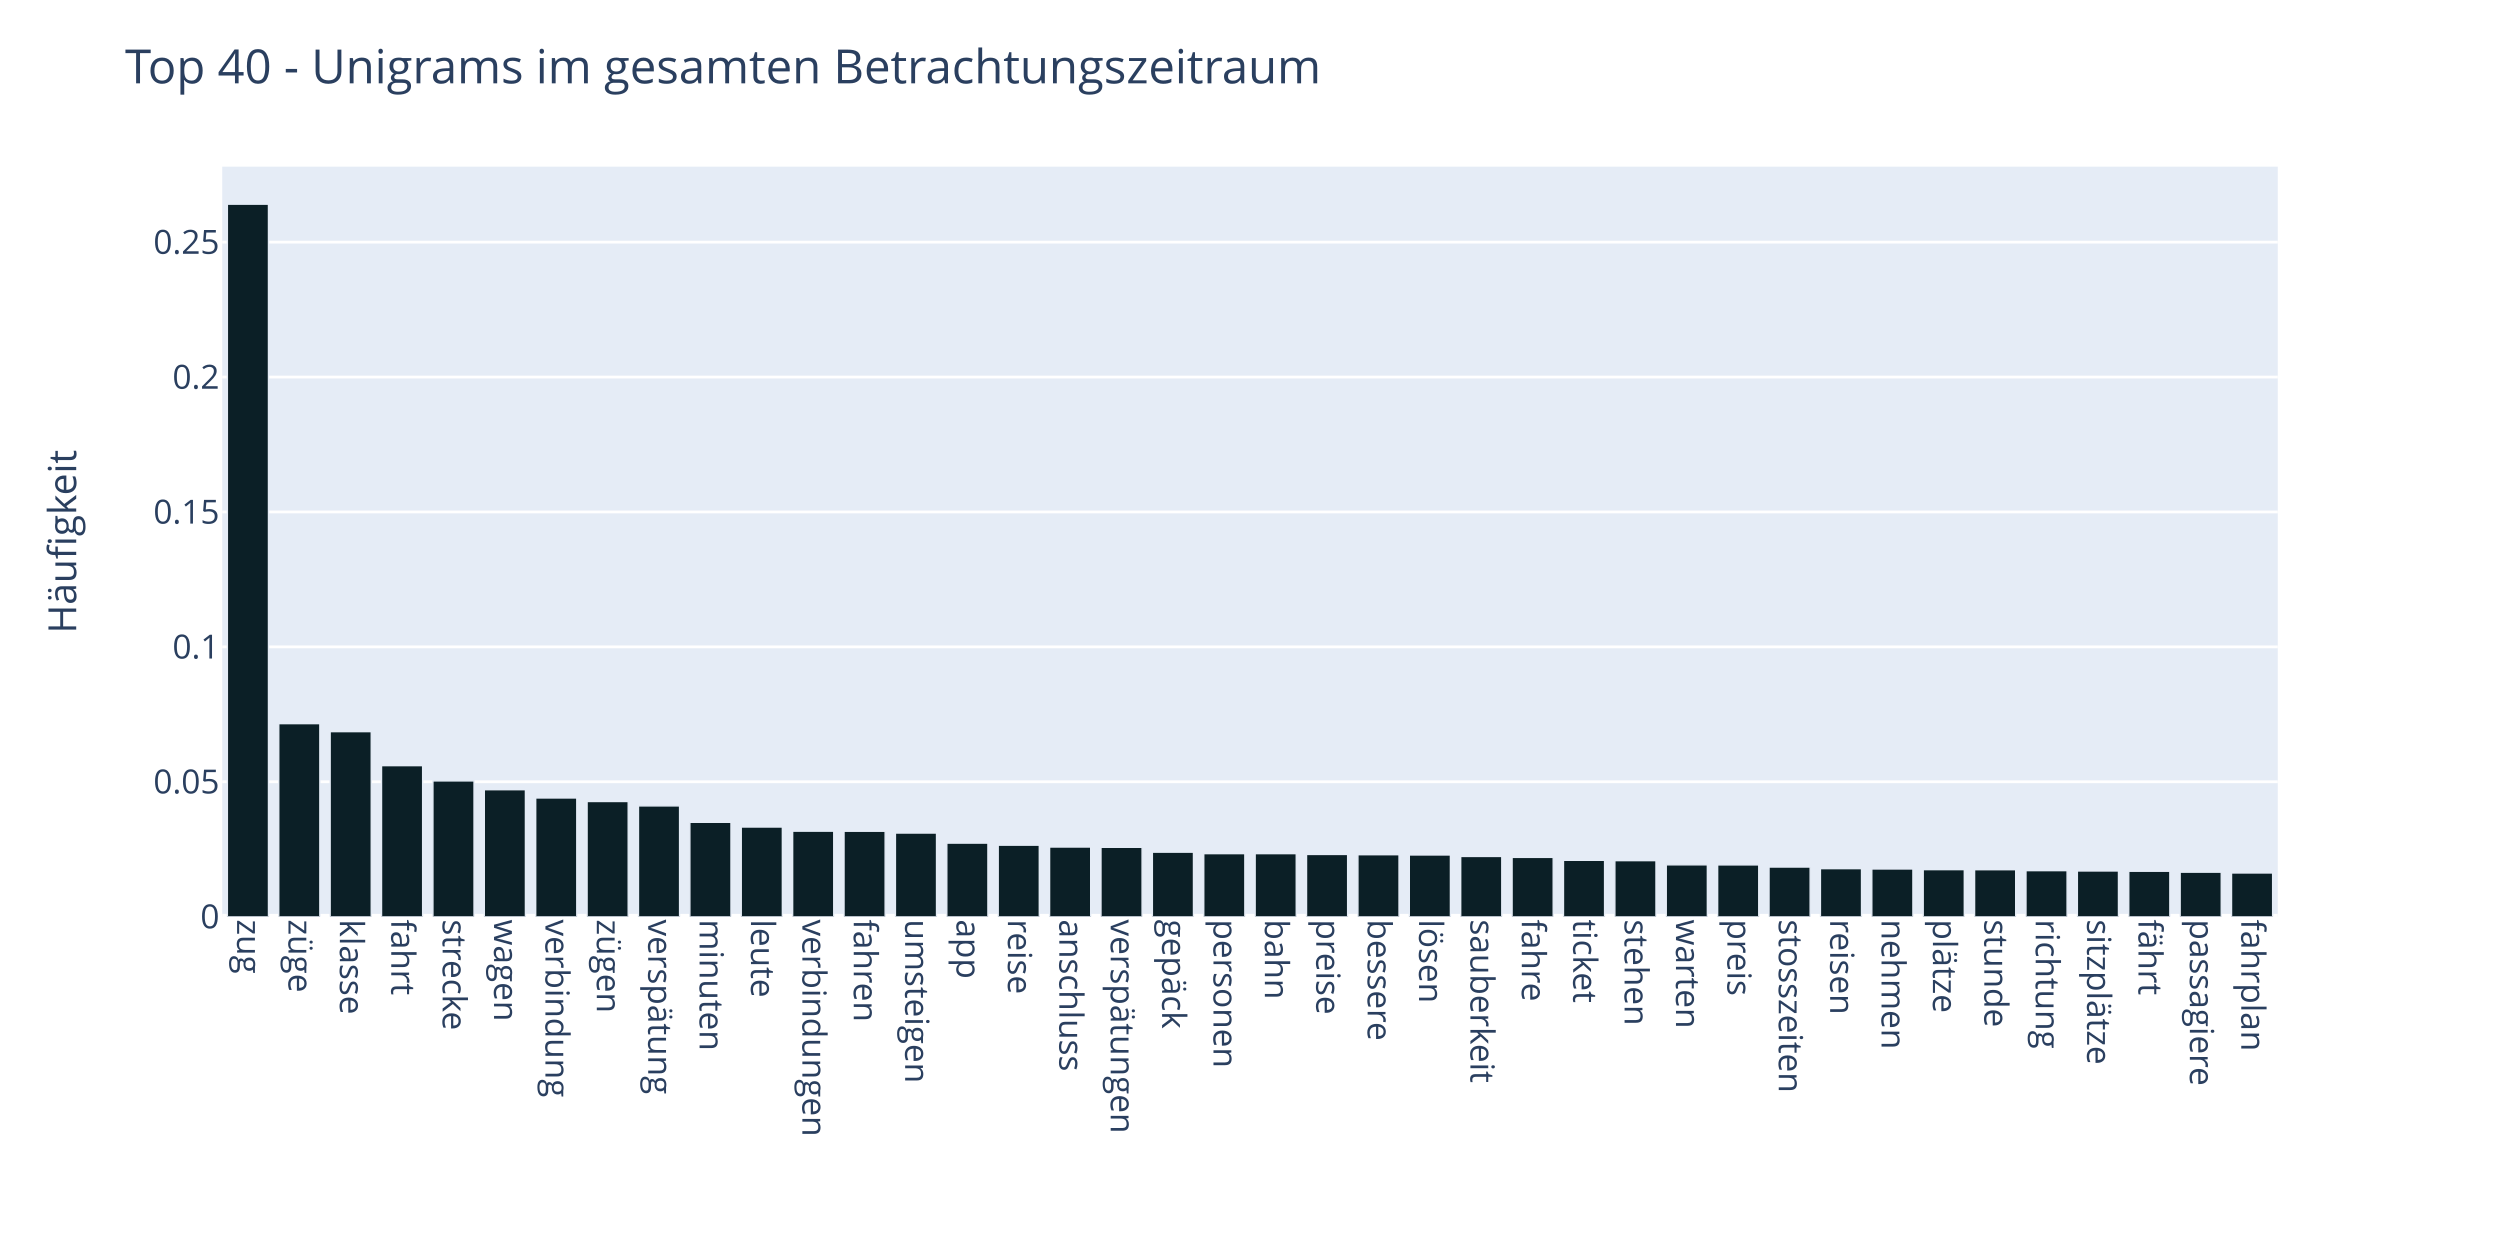
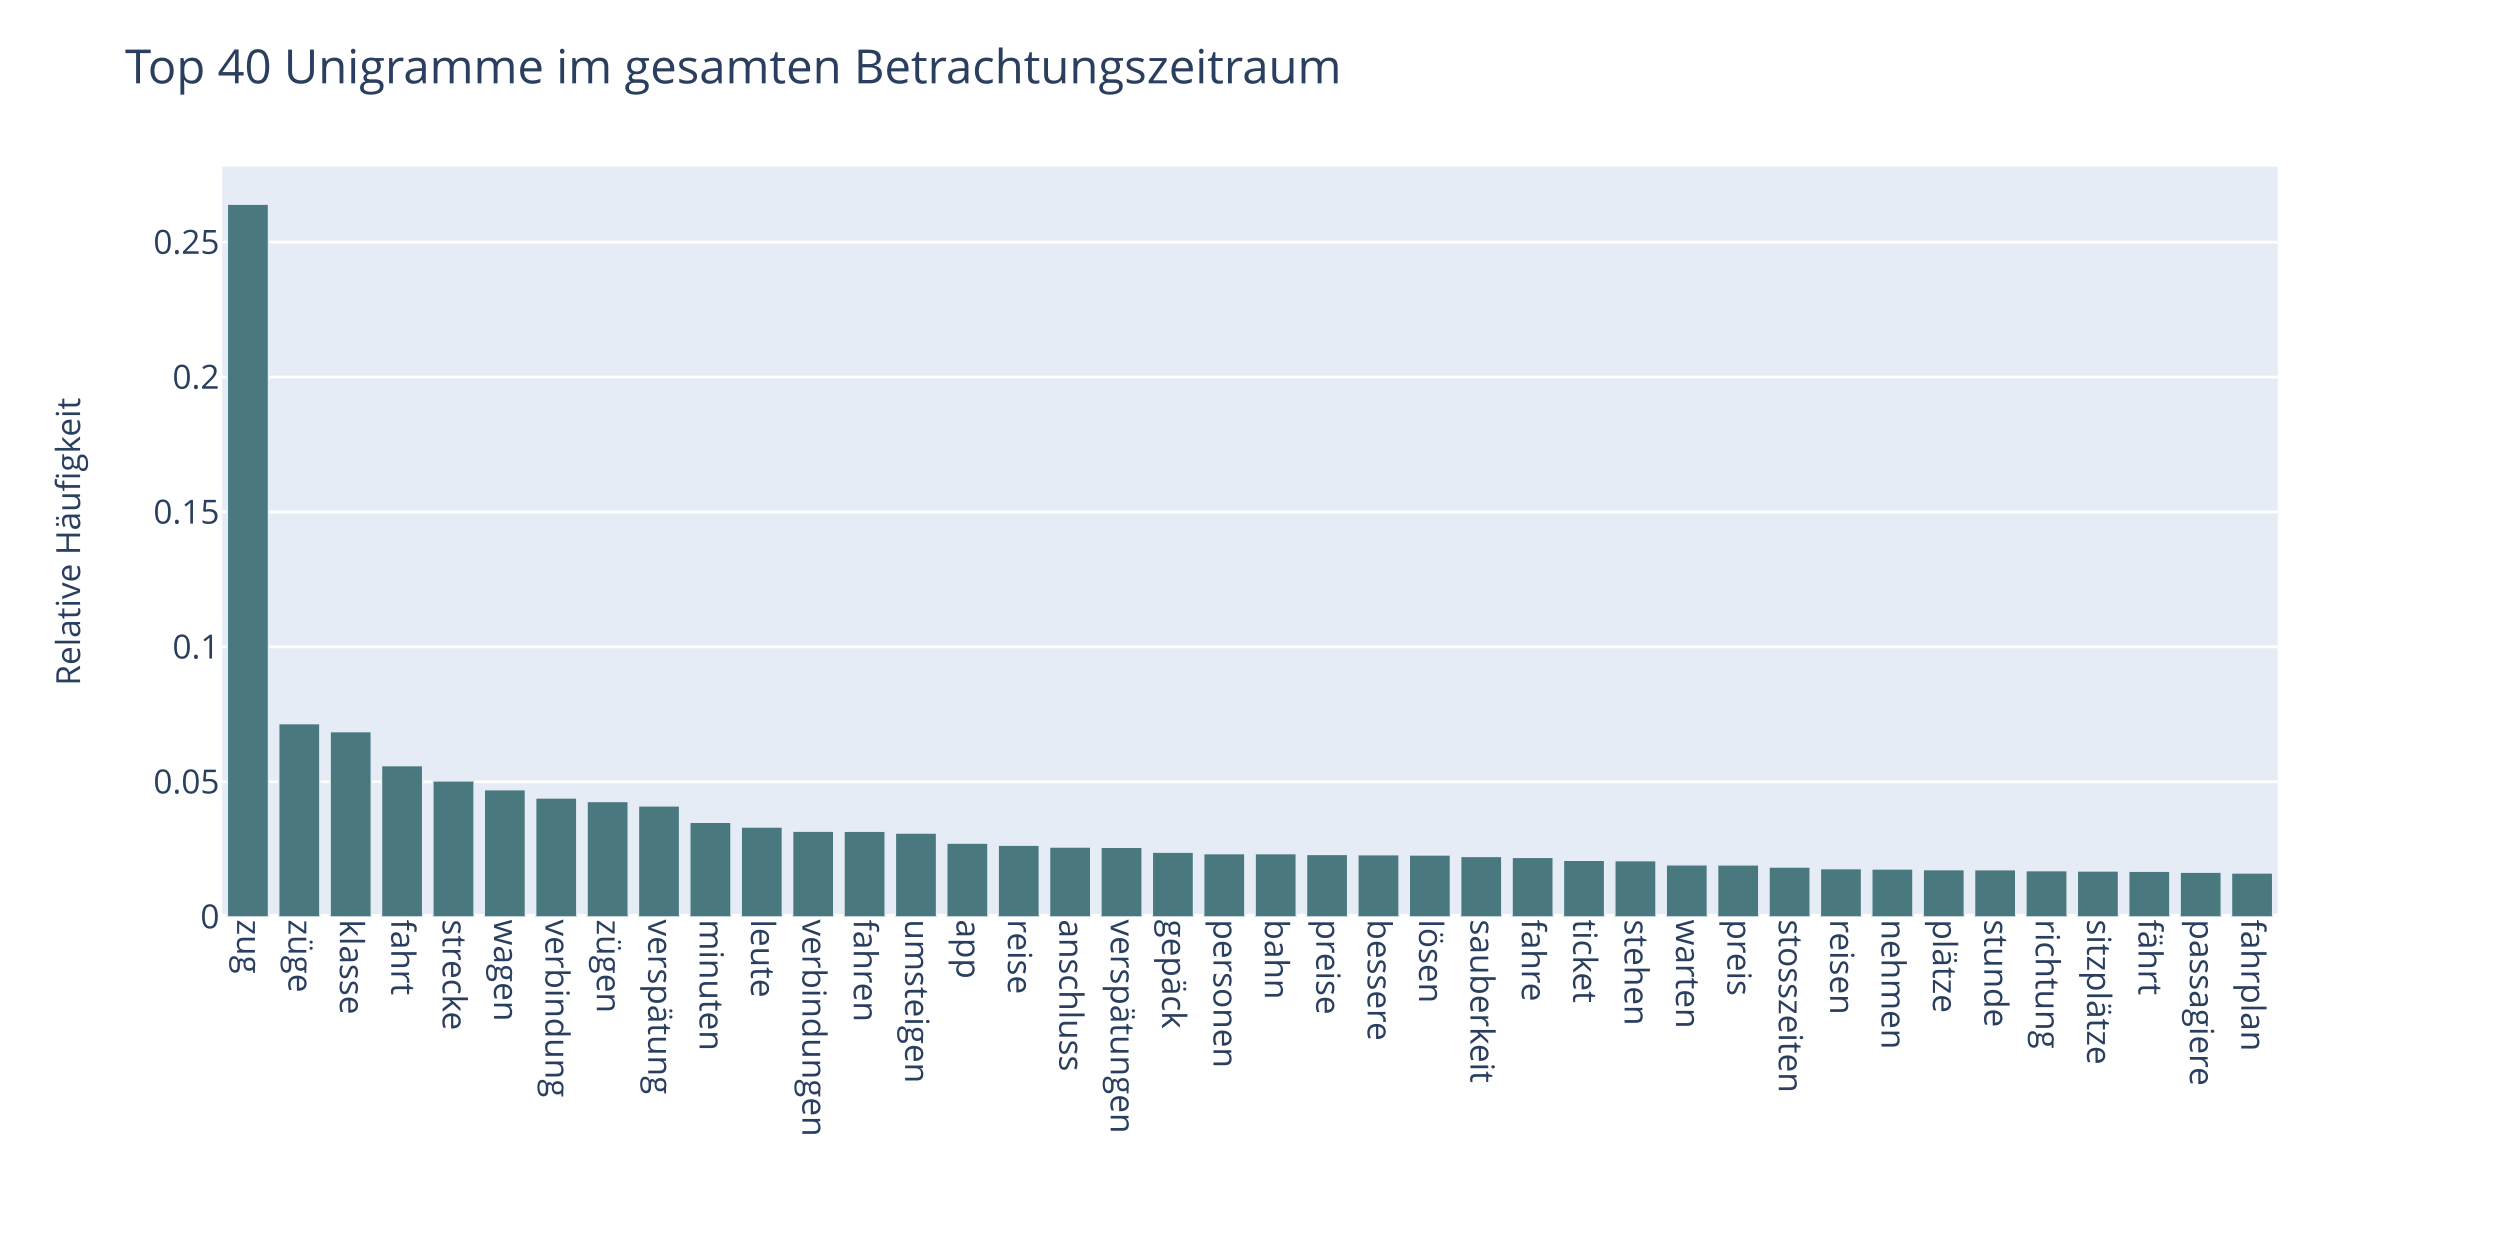
<svg xmlns="http://www.w3.org/2000/svg" class="main-svg" width="900" height="450" style="" viewBox="0 0 900 450">
  <rect x="0" y="0" width="900" height="450" style="fill: rgb(255, 255, 255); fill-opacity: 1;" />
-   <defs id="defs-1bec9d">
+   <defs id="defs-2e81b8">
    <g class="clips">
-       <clipPath id="clip1bec9dxyplot" class="plotclip">
+       <clipPath id="clip2e81b8xyplot" class="plotclip">
        <rect width="740" height="270" />
      </clipPath>
-       <clipPath class="axesclip" id="clip1bec9dx">
+       <clipPath class="axesclip" id="clip2e81b8x">
        <rect x="80" y="0" width="740" height="450" />
      </clipPath>
-       <clipPath class="axesclip" id="clip1bec9dy">
+       <clipPath class="axesclip" id="clip2e81b8y">
        <rect x="0" y="60" width="900" height="270" />
      </clipPath>
-       <clipPath class="axesclip" id="clip1bec9dxy">
+       <clipPath class="axesclip" id="clip2e81b8xy">
        <rect x="80" y="60" width="740" height="270" />
      </clipPath>
    </g>
    <g class="gradients" />
    <g class="patterns" />
  </defs>
  <g class="bglayer">
    <rect class="bg" x="80" y="60" width="740" height="270" style="fill: rgb(229, 236, 246); fill-opacity: 1; stroke-width: 0;" />
  </g>
  <g class="layer-below">
    <g class="imagelayer" />
    <g class="shapelayer" />
  </g>
  <g class="cartesianlayer">
    <g class="subplot xy">
      <g class="layer-subplot">
        <g class="shapelayer" />
        <g class="imagelayer" />
      </g>
      <g class="minor-gridlayer">
        <g class="x" />
        <g class="y" />
      </g>
      <g class="gridlayer">
        <g class="x" />
        <g class="y">
          <path class="ygrid crisp" transform="translate(0,281.43)" d="M80,0h740" style="stroke: rgb(255, 255, 255); stroke-opacity: 1; stroke-width: 1px;" />
          <path class="ygrid crisp" transform="translate(0,232.87)" d="M80,0h740" style="stroke: rgb(255, 255, 255); stroke-opacity: 1; stroke-width: 1px;" />
          <path class="ygrid crisp" transform="translate(0,184.3)" d="M80,0h740" style="stroke: rgb(255, 255, 255); stroke-opacity: 1; stroke-width: 1px;" />
          <path class="ygrid crisp" transform="translate(0,135.74)" d="M80,0h740" style="stroke: rgb(255, 255, 255); stroke-opacity: 1; stroke-width: 1px;" />
          <path class="ygrid crisp" transform="translate(0,87.17)" d="M80,0h740" style="stroke: rgb(255, 255, 255); stroke-opacity: 1; stroke-width: 1px;" />
        </g>
      </g>
      <g class="zerolinelayer">
        <path class="yzl zl crisp" transform="translate(0,330)" d="M80,0h740" style="stroke: rgb(255, 255, 255); stroke-opacity: 1; stroke-width: 2px;" />
      </g>
      <path class="xlines-below" />
      <path class="ylines-below" />
      <g class="overlines-below" />
      <g class="xaxislayer-below" />
      <g class="yaxislayer-below" />
      <g class="overaxes-below" />
-       <g class="plot" transform="translate(80,60)" clip-path="url(#clip1bec9dxyplot)">
+       <g class="plot" transform="translate(80,60)" clip-path="url(#clip2e81b8xyplot)">
        <g class="barlayer mlayer">
          <g class="trace bars" style="opacity: 1;">
            <g class="points">
              <g class="point">
-                 <path d="M1.85,270V13.5H16.65V270Z" style="vector-effect: non-scaling-stroke; opacity: 1; stroke-width: 0.5px; fill: rgb(11, 31, 38); fill-opacity: 1; stroke: rgb(229, 236, 246); stroke-opacity: 1;" />
-               </g>
-               <g class="point">
-                 <path d="M20.35,270V200.52H35.15V270Z" style="vector-effect: non-scaling-stroke; opacity: 1; stroke-width: 0.5px; fill: rgb(11, 31, 38); fill-opacity: 1; stroke: rgb(229, 236, 246); stroke-opacity: 1;" />
-               </g>
-               <g class="point">
-                 <path d="M38.85,270V203.38H53.65V270Z" style="vector-effect: non-scaling-stroke; opacity: 1; stroke-width: 0.5px; fill: rgb(11, 31, 38); fill-opacity: 1; stroke: rgb(229, 236, 246); stroke-opacity: 1;" />
-               </g>
-               <g class="point">
-                 <path d="M57.35,270V215.63H72.15V270Z" style="vector-effect: non-scaling-stroke; opacity: 1; stroke-width: 0.5px; fill: rgb(11, 31, 38); fill-opacity: 1; stroke: rgb(229, 236, 246); stroke-opacity: 1;" />
-               </g>
-               <g class="point">
-                 <path d="M75.85,270V221.12H90.65V270Z" style="vector-effect: non-scaling-stroke; opacity: 1; stroke-width: 0.5px; fill: rgb(11, 31, 38); fill-opacity: 1; stroke: rgb(229, 236, 246); stroke-opacity: 1;" />
-               </g>
-               <g class="point">
-                 <path d="M94.35,270V224.29H109.15V270Z" style="vector-effect: non-scaling-stroke; opacity: 1; stroke-width: 0.5px; fill: rgb(11, 31, 38); fill-opacity: 1; stroke: rgb(229, 236, 246); stroke-opacity: 1;" />
-               </g>
-               <g class="point">
-                 <path d="M112.85,270V227.27H127.65V270Z" style="vector-effect: non-scaling-stroke; opacity: 1; stroke-width: 0.5px; fill: rgb(11, 31, 38); fill-opacity: 1; stroke: rgb(229, 236, 246); stroke-opacity: 1;" />
-               </g>
-               <g class="point">
-                 <path d="M131.35,270V228.55H146.15V270Z" style="vector-effect: non-scaling-stroke; opacity: 1; stroke-width: 0.5px; fill: rgb(11, 31, 38); fill-opacity: 1; stroke: rgb(229, 236, 246); stroke-opacity: 1;" />
-               </g>
-               <g class="point">
-                 <path d="M149.85,270V230.12H164.65V270Z" style="vector-effect: non-scaling-stroke; opacity: 1; stroke-width: 0.5px; fill: rgb(11, 31, 38); fill-opacity: 1; stroke: rgb(229, 236, 246); stroke-opacity: 1;" />
-               </g>
-               <g class="point">
-                 <path d="M168.35,270V236.04H183.15V270Z" style="vector-effect: non-scaling-stroke; opacity: 1; stroke-width: 0.5px; fill: rgb(11, 31, 38); fill-opacity: 1; stroke: rgb(229, 236, 246); stroke-opacity: 1;" />
-               </g>
-               <g class="point">
-                 <path d="M186.85,270V237.73H201.65V270Z" style="vector-effect: non-scaling-stroke; opacity: 1; stroke-width: 0.5px; fill: rgb(11, 31, 38); fill-opacity: 1; stroke: rgb(229, 236, 246); stroke-opacity: 1;" />
-               </g>
-               <g class="point">
-                 <path d="M205.35,270V239.21H220.15V270Z" style="vector-effect: non-scaling-stroke; opacity: 1; stroke-width: 0.5px; fill: rgb(11, 31, 38); fill-opacity: 1; stroke: rgb(229, 236, 246); stroke-opacity: 1;" />
-               </g>
-               <g class="point">
-                 <path d="M223.85,270V239.25H238.65V270Z" style="vector-effect: non-scaling-stroke; opacity: 1; stroke-width: 0.5px; fill: rgb(11, 31, 38); fill-opacity: 1; stroke: rgb(229, 236, 246); stroke-opacity: 1;" />
-               </g>
-               <g class="point">
-                 <path d="M242.35,270V239.9H257.15V270Z" style="vector-effect: non-scaling-stroke; opacity: 1; stroke-width: 0.5px; fill: rgb(11, 31, 38); fill-opacity: 1; stroke: rgb(229, 236, 246); stroke-opacity: 1;" />
-               </g>
-               <g class="point">
-                 <path d="M260.85,270V243.52H275.65V270Z" style="vector-effect: non-scaling-stroke; opacity: 1; stroke-width: 0.5px; fill: rgb(11, 31, 38); fill-opacity: 1; stroke: rgb(229, 236, 246); stroke-opacity: 1;" />
-               </g>
-               <g class="point">
-                 <path d="M279.35,270V244.26H294.15V270Z" style="vector-effect: non-scaling-stroke; opacity: 1; stroke-width: 0.5px; fill: rgb(11, 31, 38); fill-opacity: 1; stroke: rgb(229, 236, 246); stroke-opacity: 1;" />
-               </g>
-               <g class="point">
-                 <path d="M297.85,270V244.93H312.65V270Z" style="vector-effect: non-scaling-stroke; opacity: 1; stroke-width: 0.5px; fill: rgb(11, 31, 38); fill-opacity: 1; stroke: rgb(229, 236, 246); stroke-opacity: 1;" />
-               </g>
-               <g class="point">
-                 <path d="M316.35,270V245.02H331.15V270Z" style="vector-effect: non-scaling-stroke; opacity: 1; stroke-width: 0.5px; fill: rgb(11, 31, 38); fill-opacity: 1; stroke: rgb(229, 236, 246); stroke-opacity: 1;" />
-               </g>
-               <g class="point">
-                 <path d="M334.85,270V246.77H349.65V270Z" style="vector-effect: non-scaling-stroke; opacity: 1; stroke-width: 0.5px; fill: rgb(11, 31, 38); fill-opacity: 1; stroke: rgb(229, 236, 246); stroke-opacity: 1;" />
-               </g>
-               <g class="point">
-                 <path d="M353.35,270V247.3H368.15V270Z" style="vector-effect: non-scaling-stroke; opacity: 1; stroke-width: 0.5px; fill: rgb(11, 31, 38); fill-opacity: 1; stroke: rgb(229, 236, 246); stroke-opacity: 1;" />
-               </g>
-               <g class="point">
-                 <path d="M371.85,270V247.31H386.65V270Z" style="vector-effect: non-scaling-stroke; opacity: 1; stroke-width: 0.5px; fill: rgb(11, 31, 38); fill-opacity: 1; stroke: rgb(229, 236, 246); stroke-opacity: 1;" />
-               </g>
-               <g class="point">
-                 <path d="M390.35,270V247.6H405.15V270Z" style="vector-effect: non-scaling-stroke; opacity: 1; stroke-width: 0.5px; fill: rgb(11, 31, 38); fill-opacity: 1; stroke: rgb(229, 236, 246); stroke-opacity: 1;" />
-               </g>
-               <g class="point">
-                 <path d="M408.85,270V247.69H423.65V270Z" style="vector-effect: non-scaling-stroke; opacity: 1; stroke-width: 0.5px; fill: rgb(11, 31, 38); fill-opacity: 1; stroke: rgb(229, 236, 246); stroke-opacity: 1;" />
-               </g>
-               <g class="point">
-                 <path d="M427.35,270V247.79H442.15V270Z" style="vector-effect: non-scaling-stroke; opacity: 1; stroke-width: 0.5px; fill: rgb(11, 31, 38); fill-opacity: 1; stroke: rgb(229, 236, 246); stroke-opacity: 1;" />
-               </g>
-               <g class="point">
-                 <path d="M445.85,270V248.32H460.65V270Z" style="vector-effect: non-scaling-stroke; opacity: 1; stroke-width: 0.5px; fill: rgb(11, 31, 38); fill-opacity: 1; stroke: rgb(229, 236, 246); stroke-opacity: 1;" />
-               </g>
-               <g class="point">
-                 <path d="M464.35,270V248.66H479.15V270Z" style="vector-effect: non-scaling-stroke; opacity: 1; stroke-width: 0.5px; fill: rgb(11, 31, 38); fill-opacity: 1; stroke: rgb(229, 236, 246); stroke-opacity: 1;" />
-               </g>
-               <g class="point">
-                 <path d="M482.85,270V249.71H497.65V270Z" style="vector-effect: non-scaling-stroke; opacity: 1; stroke-width: 0.5px; fill: rgb(11, 31, 38); fill-opacity: 1; stroke: rgb(229, 236, 246); stroke-opacity: 1;" />
-               </g>
-               <g class="point">
-                 <path d="M501.35,270V249.83H516.15V270Z" style="vector-effect: non-scaling-stroke; opacity: 1; stroke-width: 0.5px; fill: rgb(11, 31, 38); fill-opacity: 1; stroke: rgb(229, 236, 246); stroke-opacity: 1;" />
-               </g>
-               <g class="point">
-                 <path d="M519.85,270V251.33H534.65V270Z" style="vector-effect: non-scaling-stroke; opacity: 1; stroke-width: 0.5px; fill: rgb(11, 31, 38); fill-opacity: 1; stroke: rgb(229, 236, 246); stroke-opacity: 1;" />
-               </g>
-               <g class="point">
-                 <path d="M538.35,270V251.37H553.15V270Z" style="vector-effect: non-scaling-stroke; opacity: 1; stroke-width: 0.5px; fill: rgb(11, 31, 38); fill-opacity: 1; stroke: rgb(229, 236, 246); stroke-opacity: 1;" />
-               </g>
-               <g class="point">
-                 <path d="M556.85,270V252.14H571.65V270Z" style="vector-effect: non-scaling-stroke; opacity: 1; stroke-width: 0.5px; fill: rgb(11, 31, 38); fill-opacity: 1; stroke: rgb(229, 236, 246); stroke-opacity: 1;" />
-               </g>
-               <g class="point">
-                 <path d="M575.35,270V252.72H590.15V270Z" style="vector-effect: non-scaling-stroke; opacity: 1; stroke-width: 0.5px; fill: rgb(11, 31, 38); fill-opacity: 1; stroke: rgb(229, 236, 246); stroke-opacity: 1;" />
-               </g>
-               <g class="point">
-                 <path d="M593.85,270V252.84H608.65V270Z" style="vector-effect: non-scaling-stroke; opacity: 1; stroke-width: 0.5px; fill: rgb(11, 31, 38); fill-opacity: 1; stroke: rgb(229, 236, 246); stroke-opacity: 1;" />
-               </g>
-               <g class="point">
-                 <path d="M612.35,270V253.08H627.15V270Z" style="vector-effect: non-scaling-stroke; opacity: 1; stroke-width: 0.5px; fill: rgb(11, 31, 38); fill-opacity: 1; stroke: rgb(229, 236, 246); stroke-opacity: 1;" />
-               </g>
-               <g class="point">
-                 <path d="M630.85,270V253.09H645.65V270Z" style="vector-effect: non-scaling-stroke; opacity: 1; stroke-width: 0.5px; fill: rgb(11, 31, 38); fill-opacity: 1; stroke: rgb(229, 236, 246); stroke-opacity: 1;" />
-               </g>
-               <g class="point">
-                 <path d="M649.35,270V253.43H664.15V270Z" style="vector-effect: non-scaling-stroke; opacity: 1; stroke-width: 0.5px; fill: rgb(11, 31, 38); fill-opacity: 1; stroke: rgb(229, 236, 246); stroke-opacity: 1;" />
-               </g>
-               <g class="point">
-                 <path d="M667.85,270V253.56H682.65V270Z" style="vector-effect: non-scaling-stroke; opacity: 1; stroke-width: 0.5px; fill: rgb(11, 31, 38); fill-opacity: 1; stroke: rgb(229, 236, 246); stroke-opacity: 1;" />
-               </g>
-               <g class="point">
-                 <path d="M686.35,270V253.65H701.15V270Z" style="vector-effect: non-scaling-stroke; opacity: 1; stroke-width: 0.5px; fill: rgb(11, 31, 38); fill-opacity: 1; stroke: rgb(229, 236, 246); stroke-opacity: 1;" />
-               </g>
-               <g class="point">
-                 <path d="M704.85,270V253.98H719.65V270Z" style="vector-effect: non-scaling-stroke; opacity: 1; stroke-width: 0.5px; fill: rgb(11, 31, 38); fill-opacity: 1; stroke: rgb(229, 236, 246); stroke-opacity: 1;" />
-               </g>
-               <g class="point">
-                 <path d="M723.35,270V254.27H738.15V270Z" style="vector-effect: non-scaling-stroke; opacity: 1; stroke-width: 0.5px; fill: rgb(11, 31, 38); fill-opacity: 1; stroke: rgb(229, 236, 246); stroke-opacity: 1;" />
+                 <path d="M1.85,270V13.5H16.65V270Z" style="vector-effect: non-scaling-stroke; opacity: 1; stroke-width: 0.5px; fill: rgb(73, 120, 127); fill-opacity: 1; stroke: rgb(229, 236, 246); stroke-opacity: 1;" />
+               </g>
+               <g class="point">
+                 <path d="M20.35,270V200.52H35.15V270Z" style="vector-effect: non-scaling-stroke; opacity: 1; stroke-width: 0.5px; fill: rgb(73, 120, 127); fill-opacity: 1; stroke: rgb(229, 236, 246); stroke-opacity: 1;" />
+               </g>
+               <g class="point">
+                 <path d="M38.85,270V203.38H53.65V270Z" style="vector-effect: non-scaling-stroke; opacity: 1; stroke-width: 0.5px; fill: rgb(73, 120, 127); fill-opacity: 1; stroke: rgb(229, 236, 246); stroke-opacity: 1;" />
+               </g>
+               <g class="point">
+                 <path d="M57.35,270V215.63H72.15V270Z" style="vector-effect: non-scaling-stroke; opacity: 1; stroke-width: 0.5px; fill: rgb(73, 120, 127); fill-opacity: 1; stroke: rgb(229, 236, 246); stroke-opacity: 1;" />
+               </g>
+               <g class="point">
+                 <path d="M75.85,270V221.12H90.65V270Z" style="vector-effect: non-scaling-stroke; opacity: 1; stroke-width: 0.5px; fill: rgb(73, 120, 127); fill-opacity: 1; stroke: rgb(229, 236, 246); stroke-opacity: 1;" />
+               </g>
+               <g class="point">
+                 <path d="M94.35,270V224.29H109.15V270Z" style="vector-effect: non-scaling-stroke; opacity: 1; stroke-width: 0.5px; fill: rgb(73, 120, 127); fill-opacity: 1; stroke: rgb(229, 236, 246); stroke-opacity: 1;" />
+               </g>
+               <g class="point">
+                 <path d="M112.85,270V227.27H127.65V270Z" style="vector-effect: non-scaling-stroke; opacity: 1; stroke-width: 0.5px; fill: rgb(73, 120, 127); fill-opacity: 1; stroke: rgb(229, 236, 246); stroke-opacity: 1;" />
+               </g>
+               <g class="point">
+                 <path d="M131.35,270V228.55H146.15V270Z" style="vector-effect: non-scaling-stroke; opacity: 1; stroke-width: 0.5px; fill: rgb(73, 120, 127); fill-opacity: 1; stroke: rgb(229, 236, 246); stroke-opacity: 1;" />
+               </g>
+               <g class="point">
+                 <path d="M149.85,270V230.12H164.65V270Z" style="vector-effect: non-scaling-stroke; opacity: 1; stroke-width: 0.5px; fill: rgb(73, 120, 127); fill-opacity: 1; stroke: rgb(229, 236, 246); stroke-opacity: 1;" />
+               </g>
+               <g class="point">
+                 <path d="M168.35,270V236.04H183.15V270Z" style="vector-effect: non-scaling-stroke; opacity: 1; stroke-width: 0.5px; fill: rgb(73, 120, 127); fill-opacity: 1; stroke: rgb(229, 236, 246); stroke-opacity: 1;" />
+               </g>
+               <g class="point">
+                 <path d="M186.85,270V237.73H201.65V270Z" style="vector-effect: non-scaling-stroke; opacity: 1; stroke-width: 0.5px; fill: rgb(73, 120, 127); fill-opacity: 1; stroke: rgb(229, 236, 246); stroke-opacity: 1;" />
+               </g>
+               <g class="point">
+                 <path d="M205.35,270V239.21H220.15V270Z" style="vector-effect: non-scaling-stroke; opacity: 1; stroke-width: 0.5px; fill: rgb(73, 120, 127); fill-opacity: 1; stroke: rgb(229, 236, 246); stroke-opacity: 1;" />
+               </g>
+               <g class="point">
+                 <path d="M223.85,270V239.25H238.65V270Z" style="vector-effect: non-scaling-stroke; opacity: 1; stroke-width: 0.5px; fill: rgb(73, 120, 127); fill-opacity: 1; stroke: rgb(229, 236, 246); stroke-opacity: 1;" />
+               </g>
+               <g class="point">
+                 <path d="M242.35,270V239.9H257.15V270Z" style="vector-effect: non-scaling-stroke; opacity: 1; stroke-width: 0.5px; fill: rgb(73, 120, 127); fill-opacity: 1; stroke: rgb(229, 236, 246); stroke-opacity: 1;" />
+               </g>
+               <g class="point">
+                 <path d="M260.85,270V243.52H275.65V270Z" style="vector-effect: non-scaling-stroke; opacity: 1; stroke-width: 0.5px; fill: rgb(73, 120, 127); fill-opacity: 1; stroke: rgb(229, 236, 246); stroke-opacity: 1;" />
+               </g>
+               <g class="point">
+                 <path d="M279.35,270V244.26H294.15V270Z" style="vector-effect: non-scaling-stroke; opacity: 1; stroke-width: 0.5px; fill: rgb(73, 120, 127); fill-opacity: 1; stroke: rgb(229, 236, 246); stroke-opacity: 1;" />
+               </g>
+               <g class="point">
+                 <path d="M297.85,270V244.93H312.65V270Z" style="vector-effect: non-scaling-stroke; opacity: 1; stroke-width: 0.5px; fill: rgb(73, 120, 127); fill-opacity: 1; stroke: rgb(229, 236, 246); stroke-opacity: 1;" />
+               </g>
+               <g class="point">
+                 <path d="M316.35,270V245.02H331.15V270Z" style="vector-effect: non-scaling-stroke; opacity: 1; stroke-width: 0.5px; fill: rgb(73, 120, 127); fill-opacity: 1; stroke: rgb(229, 236, 246); stroke-opacity: 1;" />
+               </g>
+               <g class="point">
+                 <path d="M334.85,270V246.77H349.65V270Z" style="vector-effect: non-scaling-stroke; opacity: 1; stroke-width: 0.5px; fill: rgb(73, 120, 127); fill-opacity: 1; stroke: rgb(229, 236, 246); stroke-opacity: 1;" />
+               </g>
+               <g class="point">
+                 <path d="M353.35,270V247.3H368.15V270Z" style="vector-effect: non-scaling-stroke; opacity: 1; stroke-width: 0.5px; fill: rgb(73, 120, 127); fill-opacity: 1; stroke: rgb(229, 236, 246); stroke-opacity: 1;" />
+               </g>
+               <g class="point">
+                 <path d="M371.85,270V247.31H386.65V270Z" style="vector-effect: non-scaling-stroke; opacity: 1; stroke-width: 0.5px; fill: rgb(73, 120, 127); fill-opacity: 1; stroke: rgb(229, 236, 246); stroke-opacity: 1;" />
+               </g>
+               <g class="point">
+                 <path d="M390.35,270V247.6H405.15V270Z" style="vector-effect: non-scaling-stroke; opacity: 1; stroke-width: 0.5px; fill: rgb(73, 120, 127); fill-opacity: 1; stroke: rgb(229, 236, 246); stroke-opacity: 1;" />
+               </g>
+               <g class="point">
+                 <path d="M408.85,270V247.69H423.65V270Z" style="vector-effect: non-scaling-stroke; opacity: 1; stroke-width: 0.5px; fill: rgb(73, 120, 127); fill-opacity: 1; stroke: rgb(229, 236, 246); stroke-opacity: 1;" />
+               </g>
+               <g class="point">
+                 <path d="M427.35,270V247.79H442.15V270Z" style="vector-effect: non-scaling-stroke; opacity: 1; stroke-width: 0.5px; fill: rgb(73, 120, 127); fill-opacity: 1; stroke: rgb(229, 236, 246); stroke-opacity: 1;" />
+               </g>
+               <g class="point">
+                 <path d="M445.85,270V248.32H460.65V270Z" style="vector-effect: non-scaling-stroke; opacity: 1; stroke-width: 0.5px; fill: rgb(73, 120, 127); fill-opacity: 1; stroke: rgb(229, 236, 246); stroke-opacity: 1;" />
+               </g>
+               <g class="point">
+                 <path d="M464.35,270V248.66H479.15V270Z" style="vector-effect: non-scaling-stroke; opacity: 1; stroke-width: 0.5px; fill: rgb(73, 120, 127); fill-opacity: 1; stroke: rgb(229, 236, 246); stroke-opacity: 1;" />
+               </g>
+               <g class="point">
+                 <path d="M482.85,270V249.71H497.65V270Z" style="vector-effect: non-scaling-stroke; opacity: 1; stroke-width: 0.5px; fill: rgb(73, 120, 127); fill-opacity: 1; stroke: rgb(229, 236, 246); stroke-opacity: 1;" />
+               </g>
+               <g class="point">
+                 <path d="M501.35,270V249.83H516.15V270Z" style="vector-effect: non-scaling-stroke; opacity: 1; stroke-width: 0.5px; fill: rgb(73, 120, 127); fill-opacity: 1; stroke: rgb(229, 236, 246); stroke-opacity: 1;" />
+               </g>
+               <g class="point">
+                 <path d="M519.85,270V251.33H534.65V270Z" style="vector-effect: non-scaling-stroke; opacity: 1; stroke-width: 0.5px; fill: rgb(73, 120, 127); fill-opacity: 1; stroke: rgb(229, 236, 246); stroke-opacity: 1;" />
+               </g>
+               <g class="point">
+                 <path d="M538.35,270V251.37H553.15V270Z" style="vector-effect: non-scaling-stroke; opacity: 1; stroke-width: 0.5px; fill: rgb(73, 120, 127); fill-opacity: 1; stroke: rgb(229, 236, 246); stroke-opacity: 1;" />
+               </g>
+               <g class="point">
+                 <path d="M556.85,270V252.14H571.65V270Z" style="vector-effect: non-scaling-stroke; opacity: 1; stroke-width: 0.5px; fill: rgb(73, 120, 127); fill-opacity: 1; stroke: rgb(229, 236, 246); stroke-opacity: 1;" />
+               </g>
+               <g class="point">
+                 <path d="M575.35,270V252.72H590.15V270Z" style="vector-effect: non-scaling-stroke; opacity: 1; stroke-width: 0.5px; fill: rgb(73, 120, 127); fill-opacity: 1; stroke: rgb(229, 236, 246); stroke-opacity: 1;" />
+               </g>
+               <g class="point">
+                 <path d="M593.85,270V252.84H608.65V270Z" style="vector-effect: non-scaling-stroke; opacity: 1; stroke-width: 0.5px; fill: rgb(73, 120, 127); fill-opacity: 1; stroke: rgb(229, 236, 246); stroke-opacity: 1;" />
+               </g>
+               <g class="point">
+                 <path d="M612.35,270V253.08H627.15V270Z" style="vector-effect: non-scaling-stroke; opacity: 1; stroke-width: 0.5px; fill: rgb(73, 120, 127); fill-opacity: 1; stroke: rgb(229, 236, 246); stroke-opacity: 1;" />
+               </g>
+               <g class="point">
+                 <path d="M630.85,270V253.09H645.65V270Z" style="vector-effect: non-scaling-stroke; opacity: 1; stroke-width: 0.5px; fill: rgb(73, 120, 127); fill-opacity: 1; stroke: rgb(229, 236, 246); stroke-opacity: 1;" />
+               </g>
+               <g class="point">
+                 <path d="M649.35,270V253.43H664.15V270Z" style="vector-effect: non-scaling-stroke; opacity: 1; stroke-width: 0.5px; fill: rgb(73, 120, 127); fill-opacity: 1; stroke: rgb(229, 236, 246); stroke-opacity: 1;" />
+               </g>
+               <g class="point">
+                 <path d="M667.85,270V253.56H682.65V270Z" style="vector-effect: non-scaling-stroke; opacity: 1; stroke-width: 0.5px; fill: rgb(73, 120, 127); fill-opacity: 1; stroke: rgb(229, 236, 246); stroke-opacity: 1;" />
+               </g>
+               <g class="point">
+                 <path d="M686.35,270V253.65H701.15V270Z" style="vector-effect: non-scaling-stroke; opacity: 1; stroke-width: 0.5px; fill: rgb(73, 120, 127); fill-opacity: 1; stroke: rgb(229, 236, 246); stroke-opacity: 1;" />
+               </g>
+               <g class="point">
+                 <path d="M704.85,270V253.98H719.65V270Z" style="vector-effect: non-scaling-stroke; opacity: 1; stroke-width: 0.5px; fill: rgb(73, 120, 127); fill-opacity: 1; stroke: rgb(229, 236, 246); stroke-opacity: 1;" />
+               </g>
+               <g class="point">
+                 <path d="M723.35,270V254.27H738.15V270Z" style="vector-effect: non-scaling-stroke; opacity: 1; stroke-width: 0.5px; fill: rgb(73, 120, 127); fill-opacity: 1; stroke: rgb(229, 236, 246); stroke-opacity: 1;" />
              </g>
            </g>
          </g>
        </g>
      </g>
      <g class="overplot" />
      <path class="xlines-above crisp" d="M0,0" style="fill: none;" />
      <path class="ylines-above crisp" d="M0,0" style="fill: none;" />
      <g class="overlines-above" />
      <g class="xaxislayer-above">
        <g class="xtick">
          <text text-anchor="start" x="2.1" y="337" transform="translate(89.25,0) rotate(90,2.1,331)" style="font-family: 'Open Sans', verdana, arial, sans-serif; font-size: 12px; fill: rgb(42, 63, 95); fill-opacity: 1; white-space: pre; opacity: 1;">zug</text>
        </g>
        <g class="xtick">
          <text text-anchor="start" x="2.1" y="337" transform="translate(107.75,0) rotate(90,2.1,331)" style="font-family: 'Open Sans', verdana, arial, sans-serif; font-size: 12px; fill: rgb(42, 63, 95); fill-opacity: 1; white-space: pre; opacity: 1;">züge</text>
        </g>
        <g class="xtick">
          <text text-anchor="start" x="2.1" y="337" transform="translate(126.25,0) rotate(90,2.1,331)" style="font-family: 'Open Sans', verdana, arial, sans-serif; font-size: 12px; fill: rgb(42, 63, 95); fill-opacity: 1; white-space: pre; opacity: 1;">klasse</text>
        </g>
        <g class="xtick">
          <text text-anchor="start" x="2.1" y="337" transform="translate(144.75,0) rotate(90,2.1,331)" style="font-family: 'Open Sans', verdana, arial, sans-serif; font-size: 12px; fill: rgb(42, 63, 95); fill-opacity: 1; white-space: pre; opacity: 1;">fahrt</text>
        </g>
        <g class="xtick">
          <text text-anchor="start" x="2.1" y="337" transform="translate(163.25,0) rotate(90,2.1,331)" style="font-family: 'Open Sans', verdana, arial, sans-serif; font-size: 12px; fill: rgb(42, 63, 95); fill-opacity: 1; white-space: pre; opacity: 1;">strecke</text>
        </g>
        <g class="xtick">
          <text text-anchor="start" x="2.1" y="337" transform="translate(181.75,0) rotate(90,2.1,331)" style="font-family: 'Open Sans', verdana, arial, sans-serif; font-size: 12px; fill: rgb(42, 63, 95); fill-opacity: 1; white-space: pre; opacity: 1;">wagen</text>
        </g>
        <g class="xtick">
          <text text-anchor="start" x="2.1" y="337" transform="translate(200.25,0) rotate(90,2.1,331)" style="font-family: 'Open Sans', verdana, arial, sans-serif; font-size: 12px; fill: rgb(42, 63, 95); fill-opacity: 1; white-space: pre; opacity: 1;">verbindung</text>
        </g>
        <g class="xtick">
          <text text-anchor="start" x="2.1" y="337" transform="translate(218.75,0) rotate(90,2.1,331)" style="font-family: 'Open Sans', verdana, arial, sans-serif; font-size: 12px; fill: rgb(42, 63, 95); fill-opacity: 1; white-space: pre; opacity: 1;">zügen</text>
        </g>
        <g class="xtick">
          <text text-anchor="start" x="2.1" y="337" transform="translate(237.25,0) rotate(90,2.1,331)" style="font-family: 'Open Sans', verdana, arial, sans-serif; font-size: 12px; fill: rgb(42, 63, 95); fill-opacity: 1; white-space: pre; opacity: 1;">verspätung</text>
        </g>
        <g class="xtick">
          <text text-anchor="start" x="2.1" y="337" transform="translate(255.75,0) rotate(90,2.1,331)" style="font-family: 'Open Sans', verdana, arial, sans-serif; font-size: 12px; fill: rgb(42, 63, 95); fill-opacity: 1; white-space: pre; opacity: 1;">minuten</text>
        </g>
        <g class="xtick">
          <text text-anchor="start" x="2.1" y="337" transform="translate(274.25,0) rotate(90,2.1,331)" style="font-family: 'Open Sans', verdana, arial, sans-serif; font-size: 12px; fill: rgb(42, 63, 95); fill-opacity: 1; white-space: pre; opacity: 1;">leute</text>
        </g>
        <g class="xtick">
          <text text-anchor="start" x="2.1" y="337" transform="translate(292.75,0) rotate(90,2.1,331)" style="font-family: 'Open Sans', verdana, arial, sans-serif; font-size: 12px; fill: rgb(42, 63, 95); fill-opacity: 1; white-space: pre; opacity: 1;">verbindungen</text>
        </g>
        <g class="xtick">
          <text text-anchor="start" x="2.1" y="337" transform="translate(311.25,0) rotate(90,2.1,331)" style="font-family: 'Open Sans', verdana, arial, sans-serif; font-size: 12px; fill: rgb(42, 63, 95); fill-opacity: 1; white-space: pre; opacity: 1;">fahren</text>
        </g>
        <g class="xtick">
          <text text-anchor="start" x="2.1" y="337" transform="translate(329.75,0) rotate(90,2.1,331)" style="font-family: 'Open Sans', verdana, arial, sans-serif; font-size: 12px; fill: rgb(42, 63, 95); fill-opacity: 1; white-space: pre; opacity: 1;">umsteigen</text>
        </g>
        <g class="xtick">
          <text text-anchor="start" x="2.1" y="337" transform="translate(348.25,0) rotate(90,2.1,331)" style="font-family: 'Open Sans', verdana, arial, sans-serif; font-size: 12px; fill: rgb(42, 63, 95); fill-opacity: 1; white-space: pre; opacity: 1;">app</text>
        </g>
        <g class="xtick">
          <text text-anchor="start" x="2.1" y="337" transform="translate(366.75,0) rotate(90,2.1,331)" style="font-family: 'Open Sans', verdana, arial, sans-serif; font-size: 12px; fill: rgb(42, 63, 95); fill-opacity: 1; white-space: pre; opacity: 1;">reise</text>
        </g>
        <g class="xtick">
          <text text-anchor="start" x="2.1" y="337" transform="translate(385.25,0) rotate(90,2.1,331)" style="font-family: 'Open Sans', verdana, arial, sans-serif; font-size: 12px; fill: rgb(42, 63, 95); fill-opacity: 1; white-space: pre; opacity: 1;">anschluss</text>
        </g>
        <g class="xtick">
          <text text-anchor="start" x="2.1" y="337" transform="translate(403.75,0) rotate(90,2.1,331)" style="font-family: 'Open Sans', verdana, arial, sans-serif; font-size: 12px; fill: rgb(42, 63, 95); fill-opacity: 1; white-space: pre; opacity: 1;">verspätungen</text>
        </g>
        <g class="xtick">
          <text text-anchor="start" x="2.1" y="337" transform="translate(422.25,0) rotate(90,2.1,331)" style="font-family: 'Open Sans', verdana, arial, sans-serif; font-size: 12px; fill: rgb(42, 63, 95); fill-opacity: 1; white-space: pre; opacity: 1;">gepäck</text>
        </g>
        <g class="xtick">
          <text text-anchor="start" x="2.1" y="337" transform="translate(440.75,0) rotate(90,2.1,331)" style="font-family: 'Open Sans', verdana, arial, sans-serif; font-size: 12px; fill: rgb(42, 63, 95); fill-opacity: 1; white-space: pre; opacity: 1;">personen</text>
        </g>
        <g class="xtick">
          <text text-anchor="start" x="2.1" y="337" transform="translate(459.25,0) rotate(90,2.1,331)" style="font-family: 'Open Sans', verdana, arial, sans-serif; font-size: 12px; fill: rgb(42, 63, 95); fill-opacity: 1; white-space: pre; opacity: 1;">bahn</text>
        </g>
        <g class="xtick">
          <text text-anchor="start" x="2.1" y="337" transform="translate(477.75,0) rotate(90,2.1,331)" style="font-family: 'Open Sans', verdana, arial, sans-serif; font-size: 12px; fill: rgb(42, 63, 95); fill-opacity: 1; white-space: pre; opacity: 1;">preise</text>
        </g>
        <g class="xtick">
          <text text-anchor="start" x="2.1" y="337" transform="translate(496.25,0) rotate(90,2.1,331)" style="font-family: 'Open Sans', verdana, arial, sans-serif; font-size: 12px; fill: rgb(42, 63, 95); fill-opacity: 1; white-space: pre; opacity: 1;">bessere</text>
        </g>
        <g class="xtick">
          <text text-anchor="start" x="2.1" y="337" transform="translate(514.75,0) rotate(90,2.1,331)" style="font-family: 'Open Sans', verdana, arial, sans-serif; font-size: 12px; fill: rgb(42, 63, 95); fill-opacity: 1; white-space: pre; opacity: 1;">lösen</text>
        </g>
        <g class="xtick">
          <text text-anchor="start" x="2.1" y="337" transform="translate(533.25,0) rotate(90,2.1,331)" style="font-family: 'Open Sans', verdana, arial, sans-serif; font-size: 12px; fill: rgb(42, 63, 95); fill-opacity: 1; white-space: pre; opacity: 1;">sauberkeit</text>
        </g>
        <g class="xtick">
          <text text-anchor="start" x="2.1" y="337" transform="translate(551.75,0) rotate(90,2.1,331)" style="font-family: 'Open Sans', verdana, arial, sans-serif; font-size: 12px; fill: rgb(42, 63, 95); fill-opacity: 1; white-space: pre; opacity: 1;">fahre</text>
        </g>
        <g class="xtick">
          <text text-anchor="start" x="2.1" y="337" transform="translate(570.25,0) rotate(90,2.1,331)" style="font-family: 'Open Sans', verdana, arial, sans-serif; font-size: 12px; fill: rgb(42, 63, 95); fill-opacity: 1; white-space: pre; opacity: 1;">ticket</text>
        </g>
        <g class="xtick">
          <text text-anchor="start" x="2.1" y="337" transform="translate(588.75,0) rotate(90,2.1,331)" style="font-family: 'Open Sans', verdana, arial, sans-serif; font-size: 12px; fill: rgb(42, 63, 95); fill-opacity: 1; white-space: pre; opacity: 1;">stehen</text>
        </g>
        <g class="xtick">
          <text text-anchor="start" x="2.1" y="337" transform="translate(607.25,0) rotate(90,2.1,331)" style="font-family: 'Open Sans', verdana, arial, sans-serif; font-size: 12px; fill: rgb(42, 63, 95); fill-opacity: 1; white-space: pre; opacity: 1;">warten</text>
        </g>
        <g class="xtick">
          <text text-anchor="start" x="2.1" y="337" transform="translate(625.75,0) rotate(90,2.1,331)" style="font-family: 'Open Sans', verdana, arial, sans-serif; font-size: 12px; fill: rgb(42, 63, 95); fill-opacity: 1; white-space: pre; opacity: 1;">preis</text>
        </g>
        <g class="xtick">
          <text text-anchor="start" x="2.1" y="337" transform="translate(644.25,0) rotate(90,2.1,331)" style="font-family: 'Open Sans', verdana, arial, sans-serif; font-size: 12px; fill: rgb(42, 63, 95); fill-opacity: 1; white-space: pre; opacity: 1;">stosszeiten</text>
        </g>
        <g class="xtick">
          <text text-anchor="start" x="2.1" y="337" transform="translate(662.75,0) rotate(90,2.1,331)" style="font-family: 'Open Sans', verdana, arial, sans-serif; font-size: 12px; fill: rgb(42, 63, 95); fill-opacity: 1; white-space: pre; opacity: 1;">reisen</text>
        </g>
        <g class="xtick">
          <text text-anchor="start" x="2.1" y="337" transform="translate(681.25,0) rotate(90,2.1,331)" style="font-family: 'Open Sans', verdana, arial, sans-serif; font-size: 12px; fill: rgb(42, 63, 95); fill-opacity: 1; white-space: pre; opacity: 1;">nehmen</text>
        </g>
        <g class="xtick">
          <text text-anchor="start" x="2.1" y="337" transform="translate(699.75,0) rotate(90,2.1,331)" style="font-family: 'Open Sans', verdana, arial, sans-serif; font-size: 12px; fill: rgb(42, 63, 95); fill-opacity: 1; white-space: pre; opacity: 1;">plätze</text>
        </g>
        <g class="xtick">
          <text text-anchor="start" x="2.1" y="337" transform="translate(718.25,0) rotate(90,2.1,331)" style="font-family: 'Open Sans', verdana, arial, sans-serif; font-size: 12px; fill: rgb(42, 63, 95); fill-opacity: 1; white-space: pre; opacity: 1;">stunde</text>
        </g>
        <g class="xtick">
          <text text-anchor="start" x="2.1" y="337" transform="translate(736.75,0) rotate(90,2.1,331)" style="font-family: 'Open Sans', verdana, arial, sans-serif; font-size: 12px; fill: rgb(42, 63, 95); fill-opacity: 1; white-space: pre; opacity: 1;">richtung</text>
        </g>
        <g class="xtick">
          <text text-anchor="start" x="2.1" y="337" transform="translate(755.25,0) rotate(90,2.1,331)" style="font-family: 'Open Sans', verdana, arial, sans-serif; font-size: 12px; fill: rgb(42, 63, 95); fill-opacity: 1; white-space: pre; opacity: 1;">sitzplätze</text>
        </g>
        <g class="xtick">
          <text text-anchor="start" x="2.1" y="337" transform="translate(773.75,0) rotate(90,2.1,331)" style="font-family: 'Open Sans', verdana, arial, sans-serif; font-size: 12px; fill: rgb(42, 63, 95); fill-opacity: 1; white-space: pre; opacity: 1;">fährt</text>
        </g>
        <g class="xtick">
          <text text-anchor="start" x="2.1" y="337" transform="translate(792.25,0) rotate(90,2.1,331)" style="font-family: 'Open Sans', verdana, arial, sans-serif; font-size: 12px; fill: rgb(42, 63, 95); fill-opacity: 1; white-space: pre; opacity: 1;">passagiere</text>
        </g>
        <g class="xtick">
          <text text-anchor="start" x="2.1" y="337" transform="translate(810.75,0) rotate(90,2.1,331)" style="font-family: 'Open Sans', verdana, arial, sans-serif; font-size: 12px; fill: rgb(42, 63, 95); fill-opacity: 1; white-space: pre; opacity: 1;">fahrplan</text>
        </g>
      </g>
      <g class="yaxislayer-above">
        <g class="ytick">
          <text text-anchor="end" x="79" y="4.2" transform="translate(0,330)" style="font-family: 'Open Sans', verdana, arial, sans-serif; font-size: 12px; fill: rgb(42, 63, 95); fill-opacity: 1; white-space: pre; opacity: 1;">0</text>
        </g>
        <g class="ytick">
          <text text-anchor="end" x="79" y="4.2" style="font-family: 'Open Sans', verdana, arial, sans-serif; font-size: 12px; fill: rgb(42, 63, 95); fill-opacity: 1; white-space: pre; opacity: 1;" transform="translate(0,281.43)">0.05</text>
        </g>
        <g class="ytick">
          <text text-anchor="end" x="79" y="4.2" style="font-family: 'Open Sans', verdana, arial, sans-serif; font-size: 12px; fill: rgb(42, 63, 95); fill-opacity: 1; white-space: pre; opacity: 1;" transform="translate(0,232.87)">0.1</text>
        </g>
        <g class="ytick">
          <text text-anchor="end" x="79" y="4.2" style="font-family: 'Open Sans', verdana, arial, sans-serif; font-size: 12px; fill: rgb(42, 63, 95); fill-opacity: 1; white-space: pre; opacity: 1;" transform="translate(0,184.3)">0.15</text>
        </g>
        <g class="ytick">
          <text text-anchor="end" x="79" y="4.2" style="font-family: 'Open Sans', verdana, arial, sans-serif; font-size: 12px; fill: rgb(42, 63, 95); fill-opacity: 1; white-space: pre; opacity: 1;" transform="translate(0,135.74)">0.2</text>
        </g>
        <g class="ytick">
          <text text-anchor="end" x="79" y="4.2" style="font-family: 'Open Sans', verdana, arial, sans-serif; font-size: 12px; fill: rgb(42, 63, 95); fill-opacity: 1; white-space: pre; opacity: 1;" transform="translate(0,87.17)">0.25</text>
        </g>
      </g>
      <g class="overaxes-above" />
    </g>
  </g>
  <g class="polarlayer" />
  <g class="smithlayer" />
  <g class="ternarylayer" />
  <g class="geolayer" />
  <g class="funnelarealayer" />
  <g class="pielayer" />
  <g class="iciclelayer" />
  <g class="treemaplayer" />
  <g class="sunburstlayer" />
  <g class="glimages" />
-   <defs id="topdefs-1bec9d">
+   <defs id="topdefs-2e81b8">
    <g class="clips" />
  </defs>
  <g class="layer-above">
    <g class="imagelayer" />
    <g class="shapelayer" />
  </g>
  <g class="infolayer">
    <g class="g-gtitle">
-       <text class="gtitle" x="45" y="30" text-anchor="start" dy="0em" style="font-family: 'Open Sans', verdana, arial, sans-serif; font-size: 17px; fill: rgb(42, 63, 95); opacity: 1; font-weight: normal; white-space: pre;">Top 40 - Unigrams im gesamten Betrachtungszeitraum</text>
+       <text class="gtitle" x="45" y="30" text-anchor="start" dy="0em" style="font-family: 'Open Sans', verdana, arial, sans-serif; font-size: 17px; fill: rgb(42, 63, 95); opacity: 1; font-weight: normal; white-space: pre;">Top 40 Unigramme im gesamten Betrachtungszeitraum</text>
    </g>
    <g class="g-xtitle" />
    <g class="g-ytitle">
-       <text class="ytitle" transform="rotate(-90,27.43438,195)" x="27.434" y="195" text-anchor="middle" style="font-family: 'Open Sans', verdana, arial, sans-serif; font-size: 14px; fill: rgb(42, 63, 95); opacity: 1; font-weight: normal; white-space: pre;">Häufigkeit</text>
+       <text class="ytitle" transform="rotate(-90,28.83438,195)" x="28.834" y="195" text-anchor="middle" style="font-family: 'Open Sans', verdana, arial, sans-serif; font-size: 12px; fill: rgb(42, 63, 95); opacity: 1; font-weight: normal; white-space: pre;">Relative Häufigkeit</text>
    </g>
  </g>
</svg>
